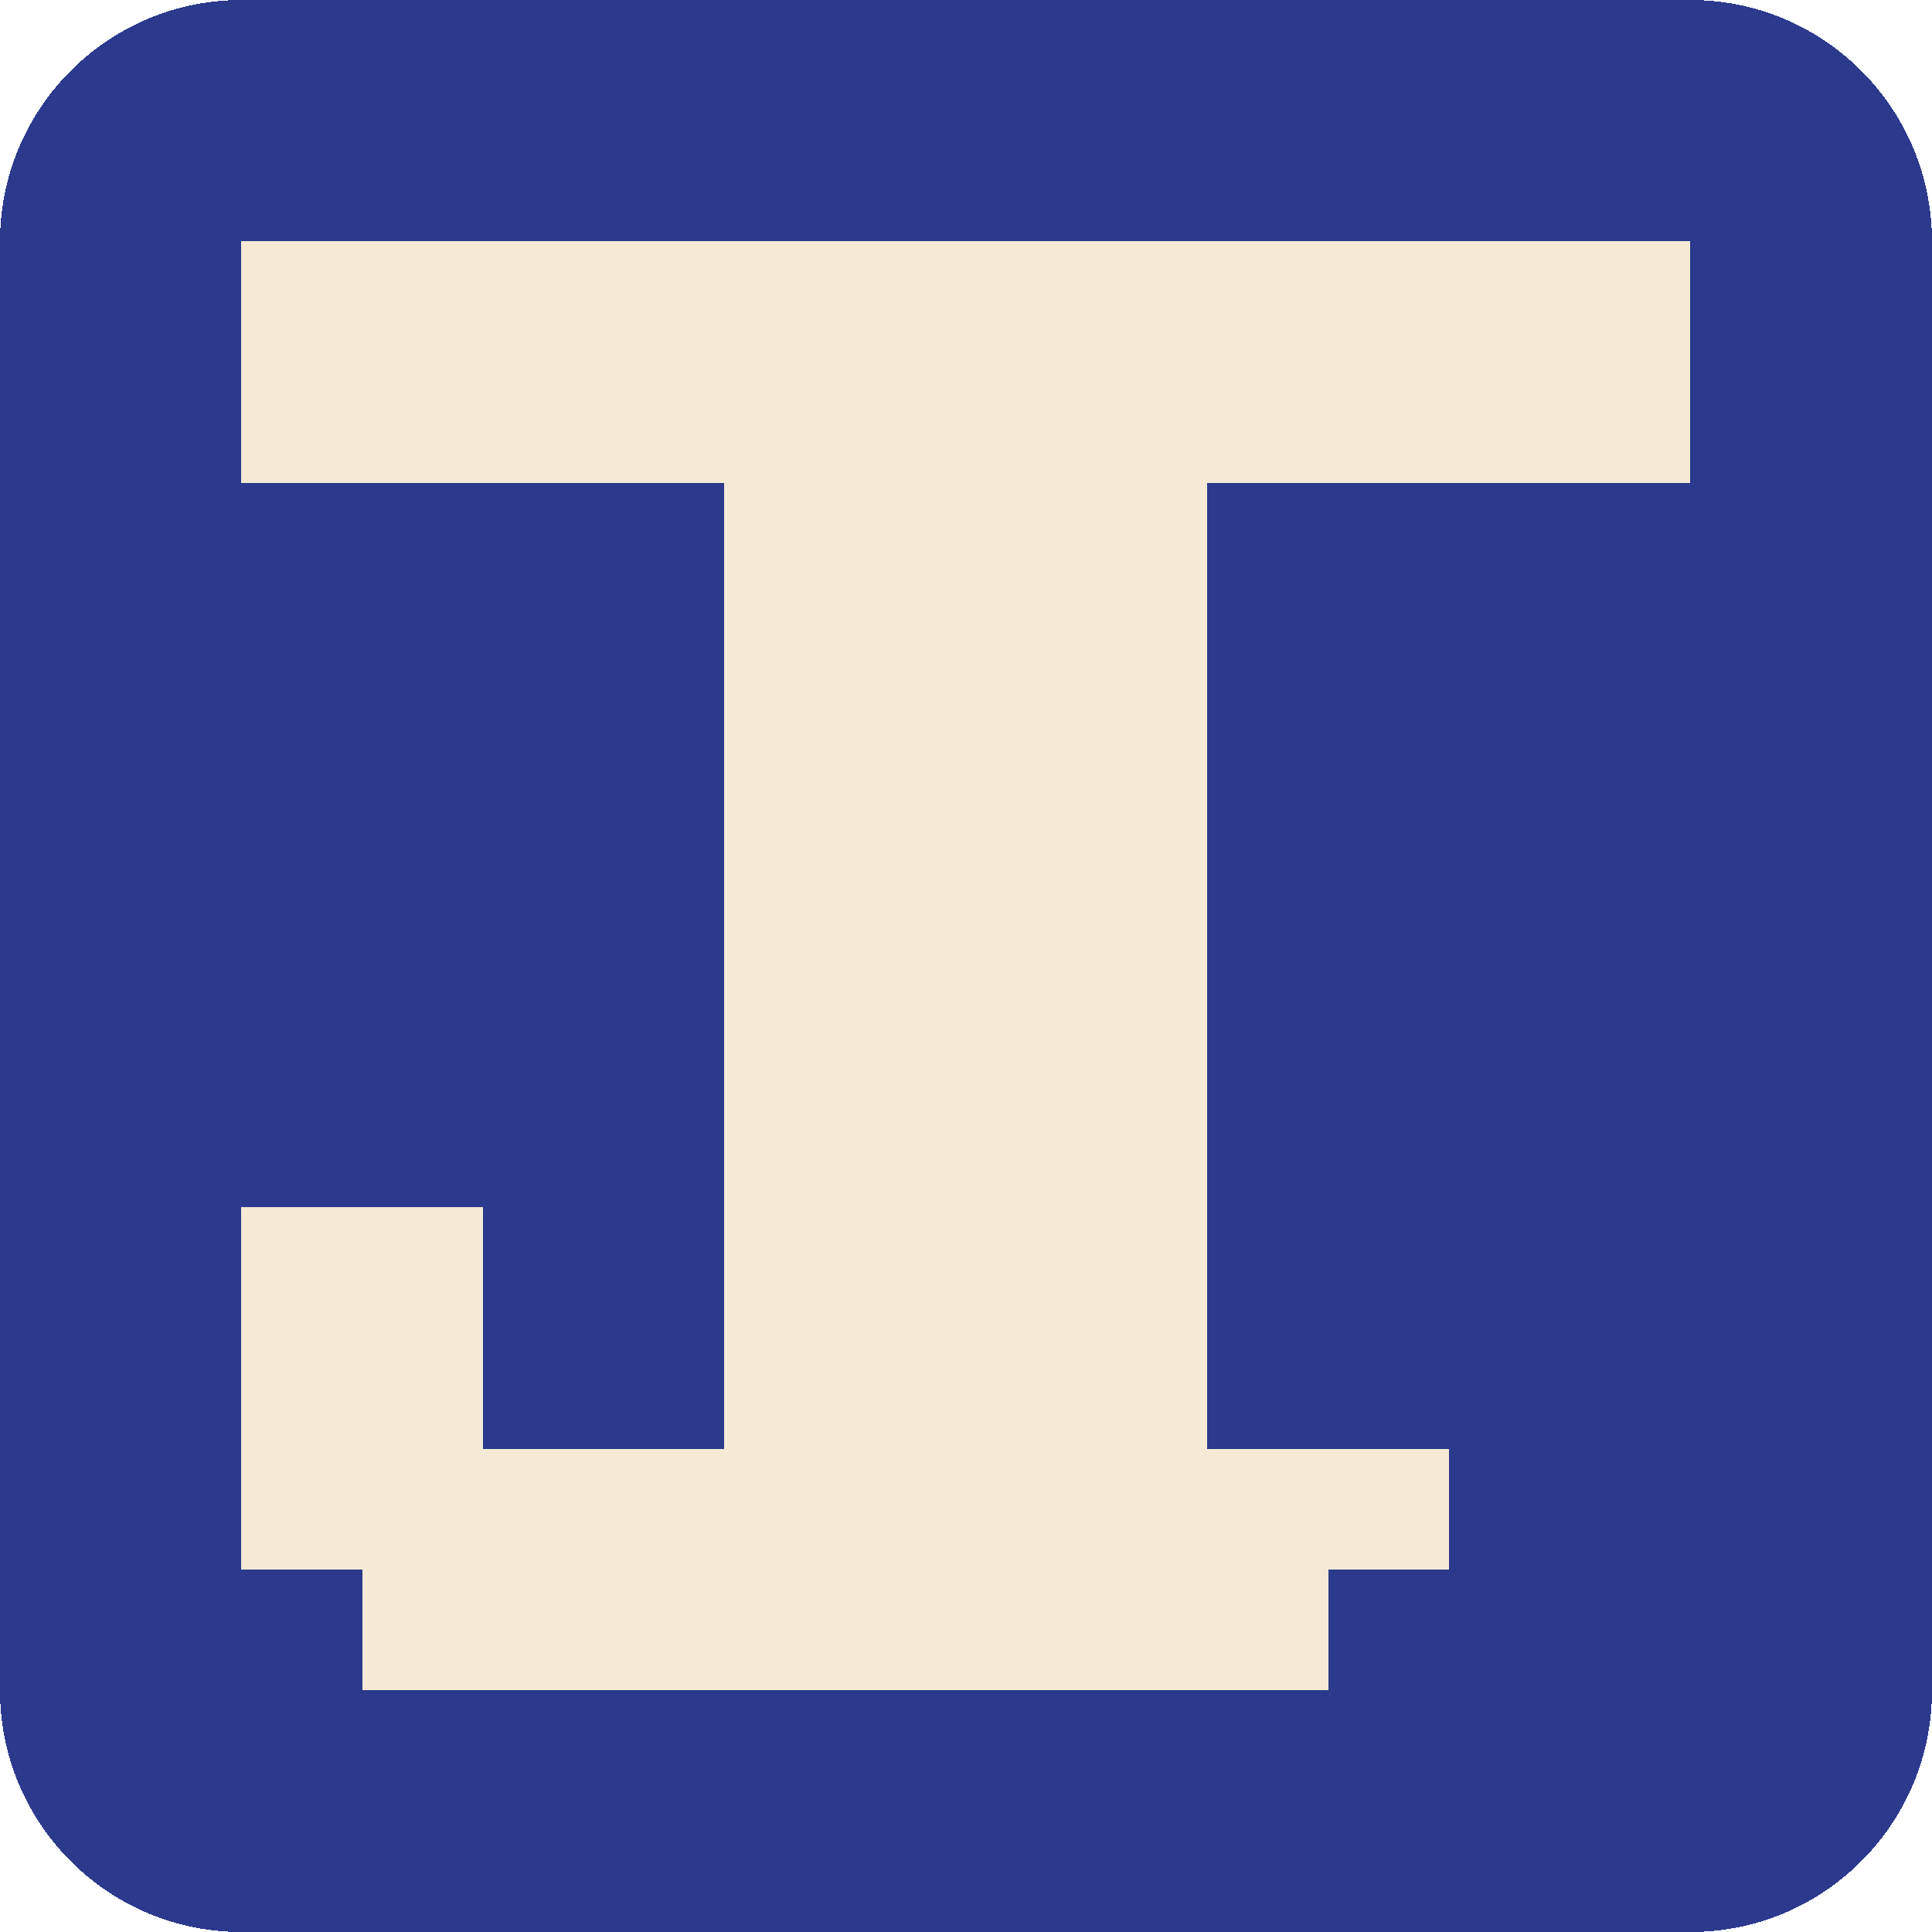
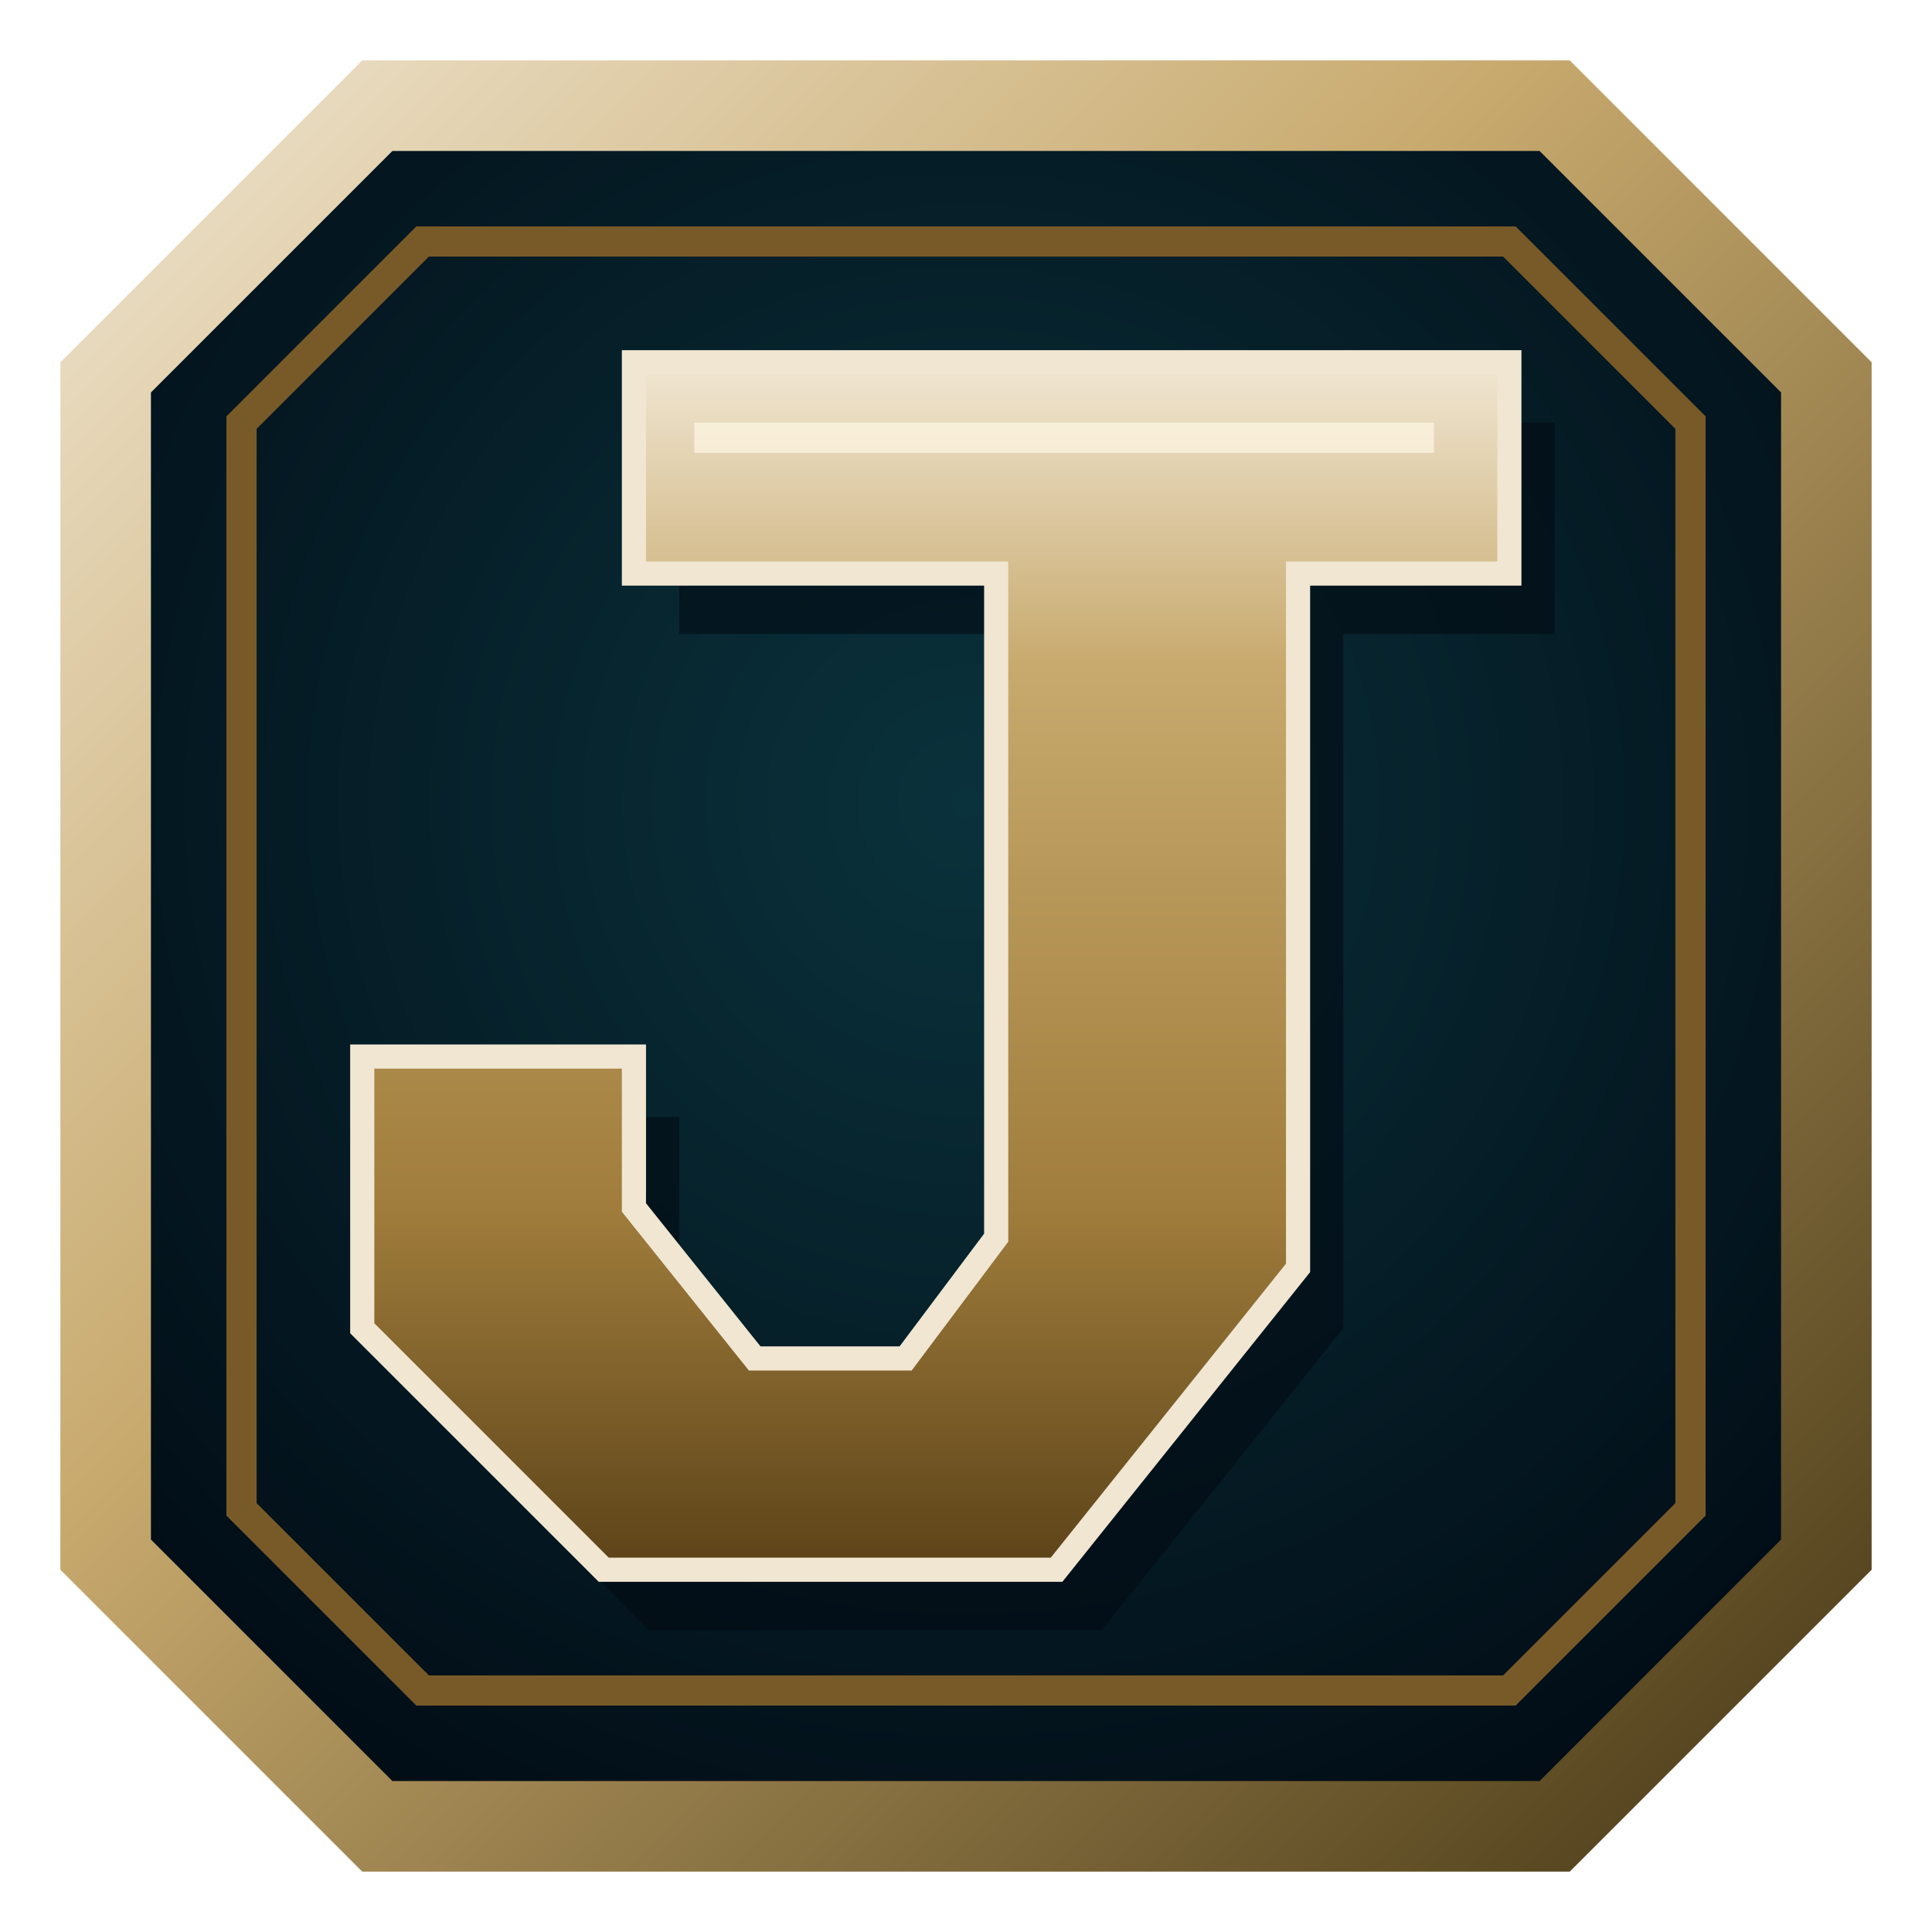
- <svg xmlns="http://www.w3.org/2000/svg" viewBox="0 0 16 16" shape-rendering="crispEdges">
-   <rect width="16" height="16" rx="2" fill="#2b3a8c" />
-   <g fill="#f4ead5">
-     <rect x="2" y="2" width="1" height="1" />
-     <rect x="3" y="2" width="1" height="1" />
-     <rect x="4" y="2" width="1" height="1" />
-     <rect x="5" y="2" width="1" height="1" />
-     <rect x="6" y="2" width="1" height="1" />
-     <rect x="7" y="2" width="1" height="1" />
-     <rect x="8" y="2" width="1" height="1" />
-     <rect x="9" y="2" width="1" height="1" />
-     <rect x="10" y="2" width="1" height="1" />
-     <rect x="11" y="2" width="1" height="1" />
-     <rect x="12" y="2" width="1" height="1" />
-     <rect x="13" y="2" width="1" height="1" />
-     <rect x="2" y="3" width="1" height="1" />
-     <rect x="3" y="3" width="1" height="1" />
-     <rect x="4" y="3" width="1" height="1" />
-     <rect x="5" y="3" width="1" height="1" />
-     <rect x="6" y="3" width="1" height="1" />
-     <rect x="7" y="3" width="1" height="1" />
-     <rect x="8" y="3" width="1" height="1" />
-     <rect x="9" y="3" width="1" height="1" />
-     <rect x="10" y="3" width="1" height="1" />
-     <rect x="11" y="3" width="1" height="1" />
-     <rect x="12" y="3" width="1" height="1" />
-     <rect x="13" y="3" width="1" height="1" />
-     <rect x="6" y="4" width="1" height="1" />
-     <rect x="7" y="4" width="1" height="1" />
-     <rect x="8" y="4" width="1" height="1" />
-     <rect x="9" y="4" width="1" height="1" />
-     <rect x="6" y="5" width="1" height="1" />
-     <rect x="7" y="5" width="1" height="1" />
-     <rect x="8" y="5" width="1" height="1" />
-     <rect x="9" y="5" width="1" height="1" />
-     <rect x="6" y="6" width="1" height="1" />
-     <rect x="7" y="6" width="1" height="1" />
-     <rect x="8" y="6" width="1" height="1" />
-     <rect x="9" y="6" width="1" height="1" />
-     <rect x="6" y="7" width="1" height="1" />
-     <rect x="7" y="7" width="1" height="1" />
-     <rect x="8" y="7" width="1" height="1" />
-     <rect x="9" y="7" width="1" height="1" />
-     <rect x="6" y="8" width="1" height="1" />
-     <rect x="7" y="8" width="1" height="1" />
-     <rect x="8" y="8" width="1" height="1" />
-     <rect x="9" y="8" width="1" height="1" />
-     <rect x="6" y="9" width="1" height="1" />
-     <rect x="7" y="9" width="1" height="1" />
-     <rect x="8" y="9" width="1" height="1" />
-     <rect x="9" y="9" width="1" height="1" />
-     <rect x="2" y="10" width="1" height="1" />
-     <rect x="3" y="10" width="1" height="1" />
-     <rect x="6" y="10" width="1" height="1" />
-     <rect x="7" y="10" width="1" height="1" />
-     <rect x="8" y="10" width="1" height="1" />
-     <rect x="9" y="10" width="1" height="1" />
-     <rect x="2" y="11" width="1" height="1" />
-     <rect x="3" y="11" width="1" height="1" />
-     <rect x="6" y="11" width="1" height="1" />
-     <rect x="7" y="11" width="1" height="1" />
-     <rect x="8" y="11" width="1" height="1" />
-     <rect x="9" y="11" width="1" height="1" />
-     <rect x="2" y="12" width="1" height="1" />
-     <rect x="3" y="12" width="1" height="1" />
-     <rect x="4" y="12" width="1" height="1" />
-     <rect x="5" y="12" width="1" height="1" />
-     <rect x="6" y="12" width="1" height="1" />
-     <rect x="7" y="12" width="1" height="1" />
-     <rect x="8" y="12" width="1" height="1" />
-     <rect x="9" y="12" width="1" height="1" />
-     <rect x="10" y="12" width="1" height="1" />
-     <rect x="11" y="12" width="1" height="1" />
-     <rect x="3" y="13" width="1" height="1" />
-     <rect x="4" y="13" width="1" height="1" />
-     <rect x="5" y="13" width="1" height="1" />
-     <rect x="6" y="13" width="1" height="1" />
-     <rect x="7" y="13" width="1" height="1" />
-     <rect x="8" y="13" width="1" height="1" />
-     <rect x="9" y="13" width="1" height="1" />
-     <rect x="10" y="13" width="1" height="1" />
-   </g>
+ <svg xmlns="http://www.w3.org/2000/svg" viewBox="0 0 64 64">
+   <defs>
+     <linearGradient id="oro" x1="0" y1="0" x2="0" y2="1">
+       <stop offset="0" stop-color="#f0e6d2" />
+       <stop offset=".25" stop-color="#c8aa6e" />
+       <stop offset=".7" stop-color="#a07d3c" />
+       <stop offset="1" stop-color="#5c4318" />
+     </linearGradient>
+     <linearGradient id="marco" x1="0" y1="0" x2="1" y2="1">
+       <stop offset="0" stop-color="#f0e6d2" />
+       <stop offset=".4" stop-color="#c8aa6e" />
+       <stop offset="1" stop-color="#463714" />
+     </linearGradient>
+     <radialGradient id="fondo" cx=".5" cy=".4" r=".75">
+       <stop offset="0" stop-color="#0a323c" />
+       <stop offset="1" stop-color="#010a13" />
+     </radialGradient>
+   </defs>
+   <polygon points="12,2 52,2 62,12 62,52 52,62 12,62 2,52 2,12" fill="url(#marco)" />
+   <polygon points="13,5 51,5 59,13 59,51 51,59 13,59 5,51 5,13" fill="url(#fondo)" />
+   <polygon points="14,8 50,8 56,14 56,50 50,56 14,56 8,50 8,14" fill="none" stroke="#785a28" stroke-width="1" />
+   <path d="M21,12 L50,12 L50,19 L43,19 L43,42 L35,52 L20,52 L12,44 L12,35 L21,35 L21,40 L25,45 L30,45 L33,41 L33,19 L21,19 Z" fill="#010a13" opacity=".6" transform="translate(1.5,2)" />
+   <path d="M21,12 L50,12 L50,19 L43,19 L43,42 L35,52 L20,52 L12,44 L12,35 L21,35 L21,40 L25,45 L30,45 L33,41 L33,19 L21,19 Z" fill="url(#oro)" stroke="#f0e6d2" stroke-width=".8" stroke-linejoin="miter" />
+   <path d="M23,14.5 L47.5,14.5" stroke="#fff8e6" stroke-width="1" opacity=".7" />
</svg>
